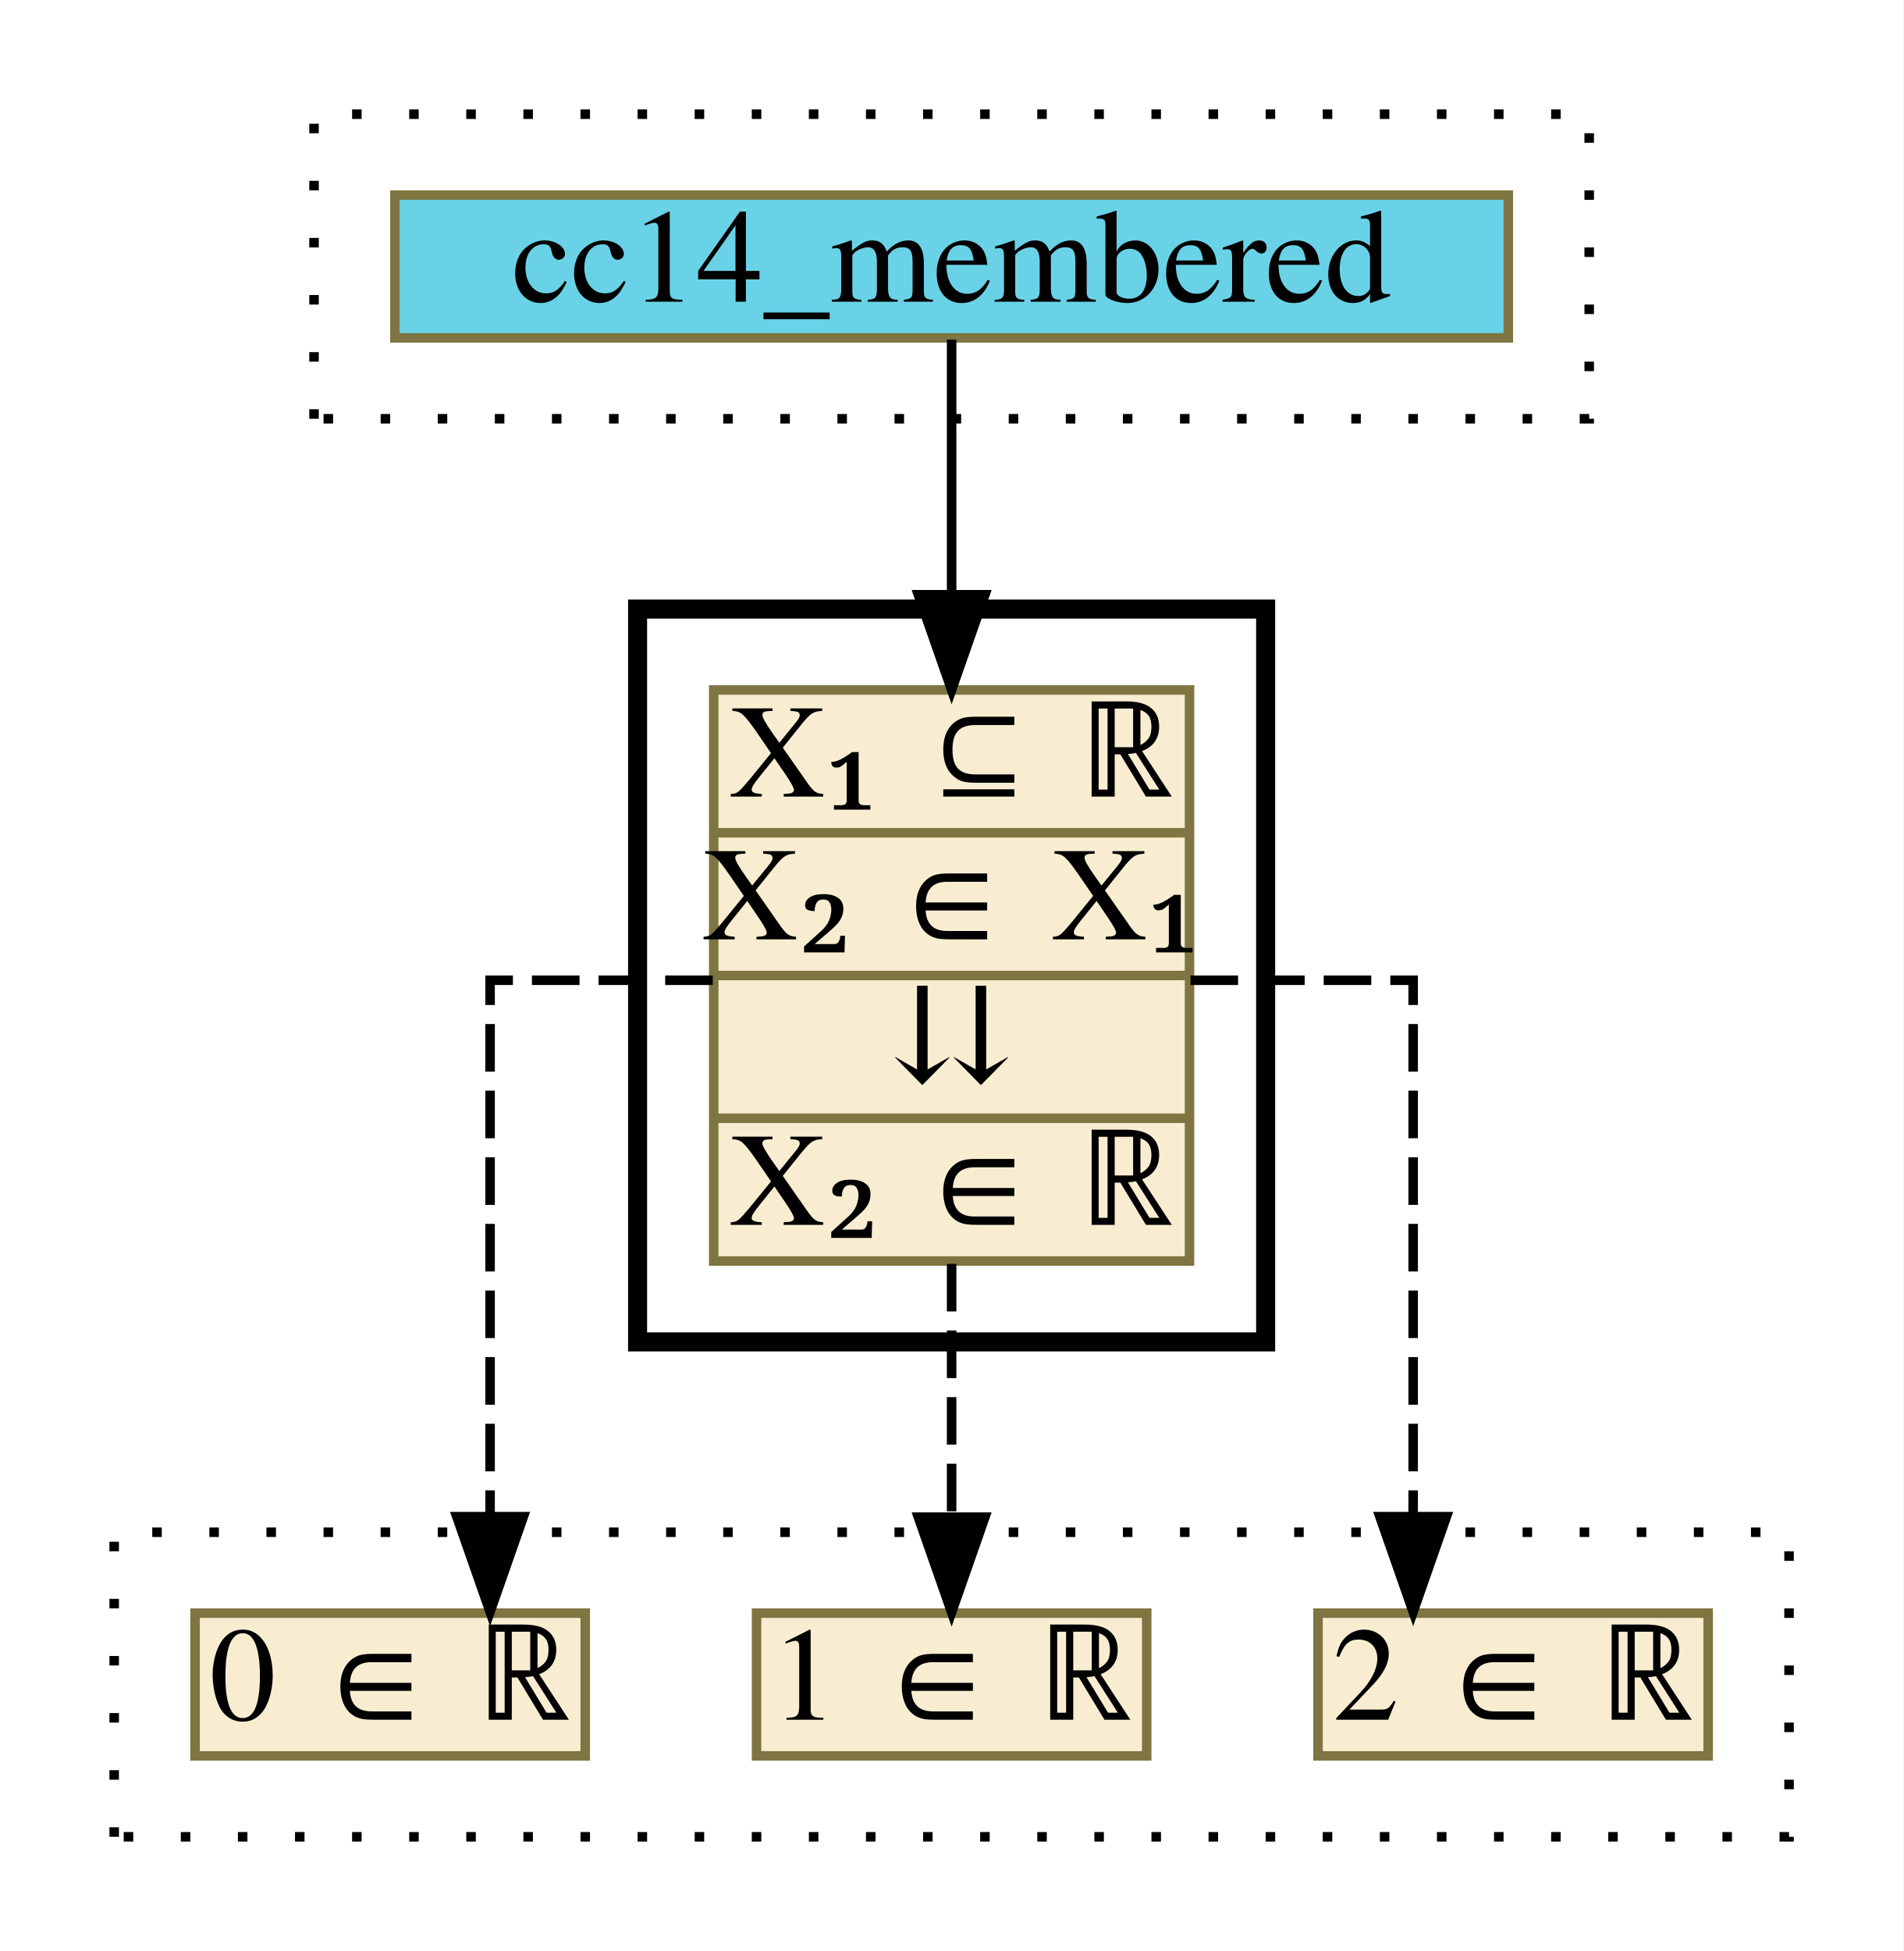
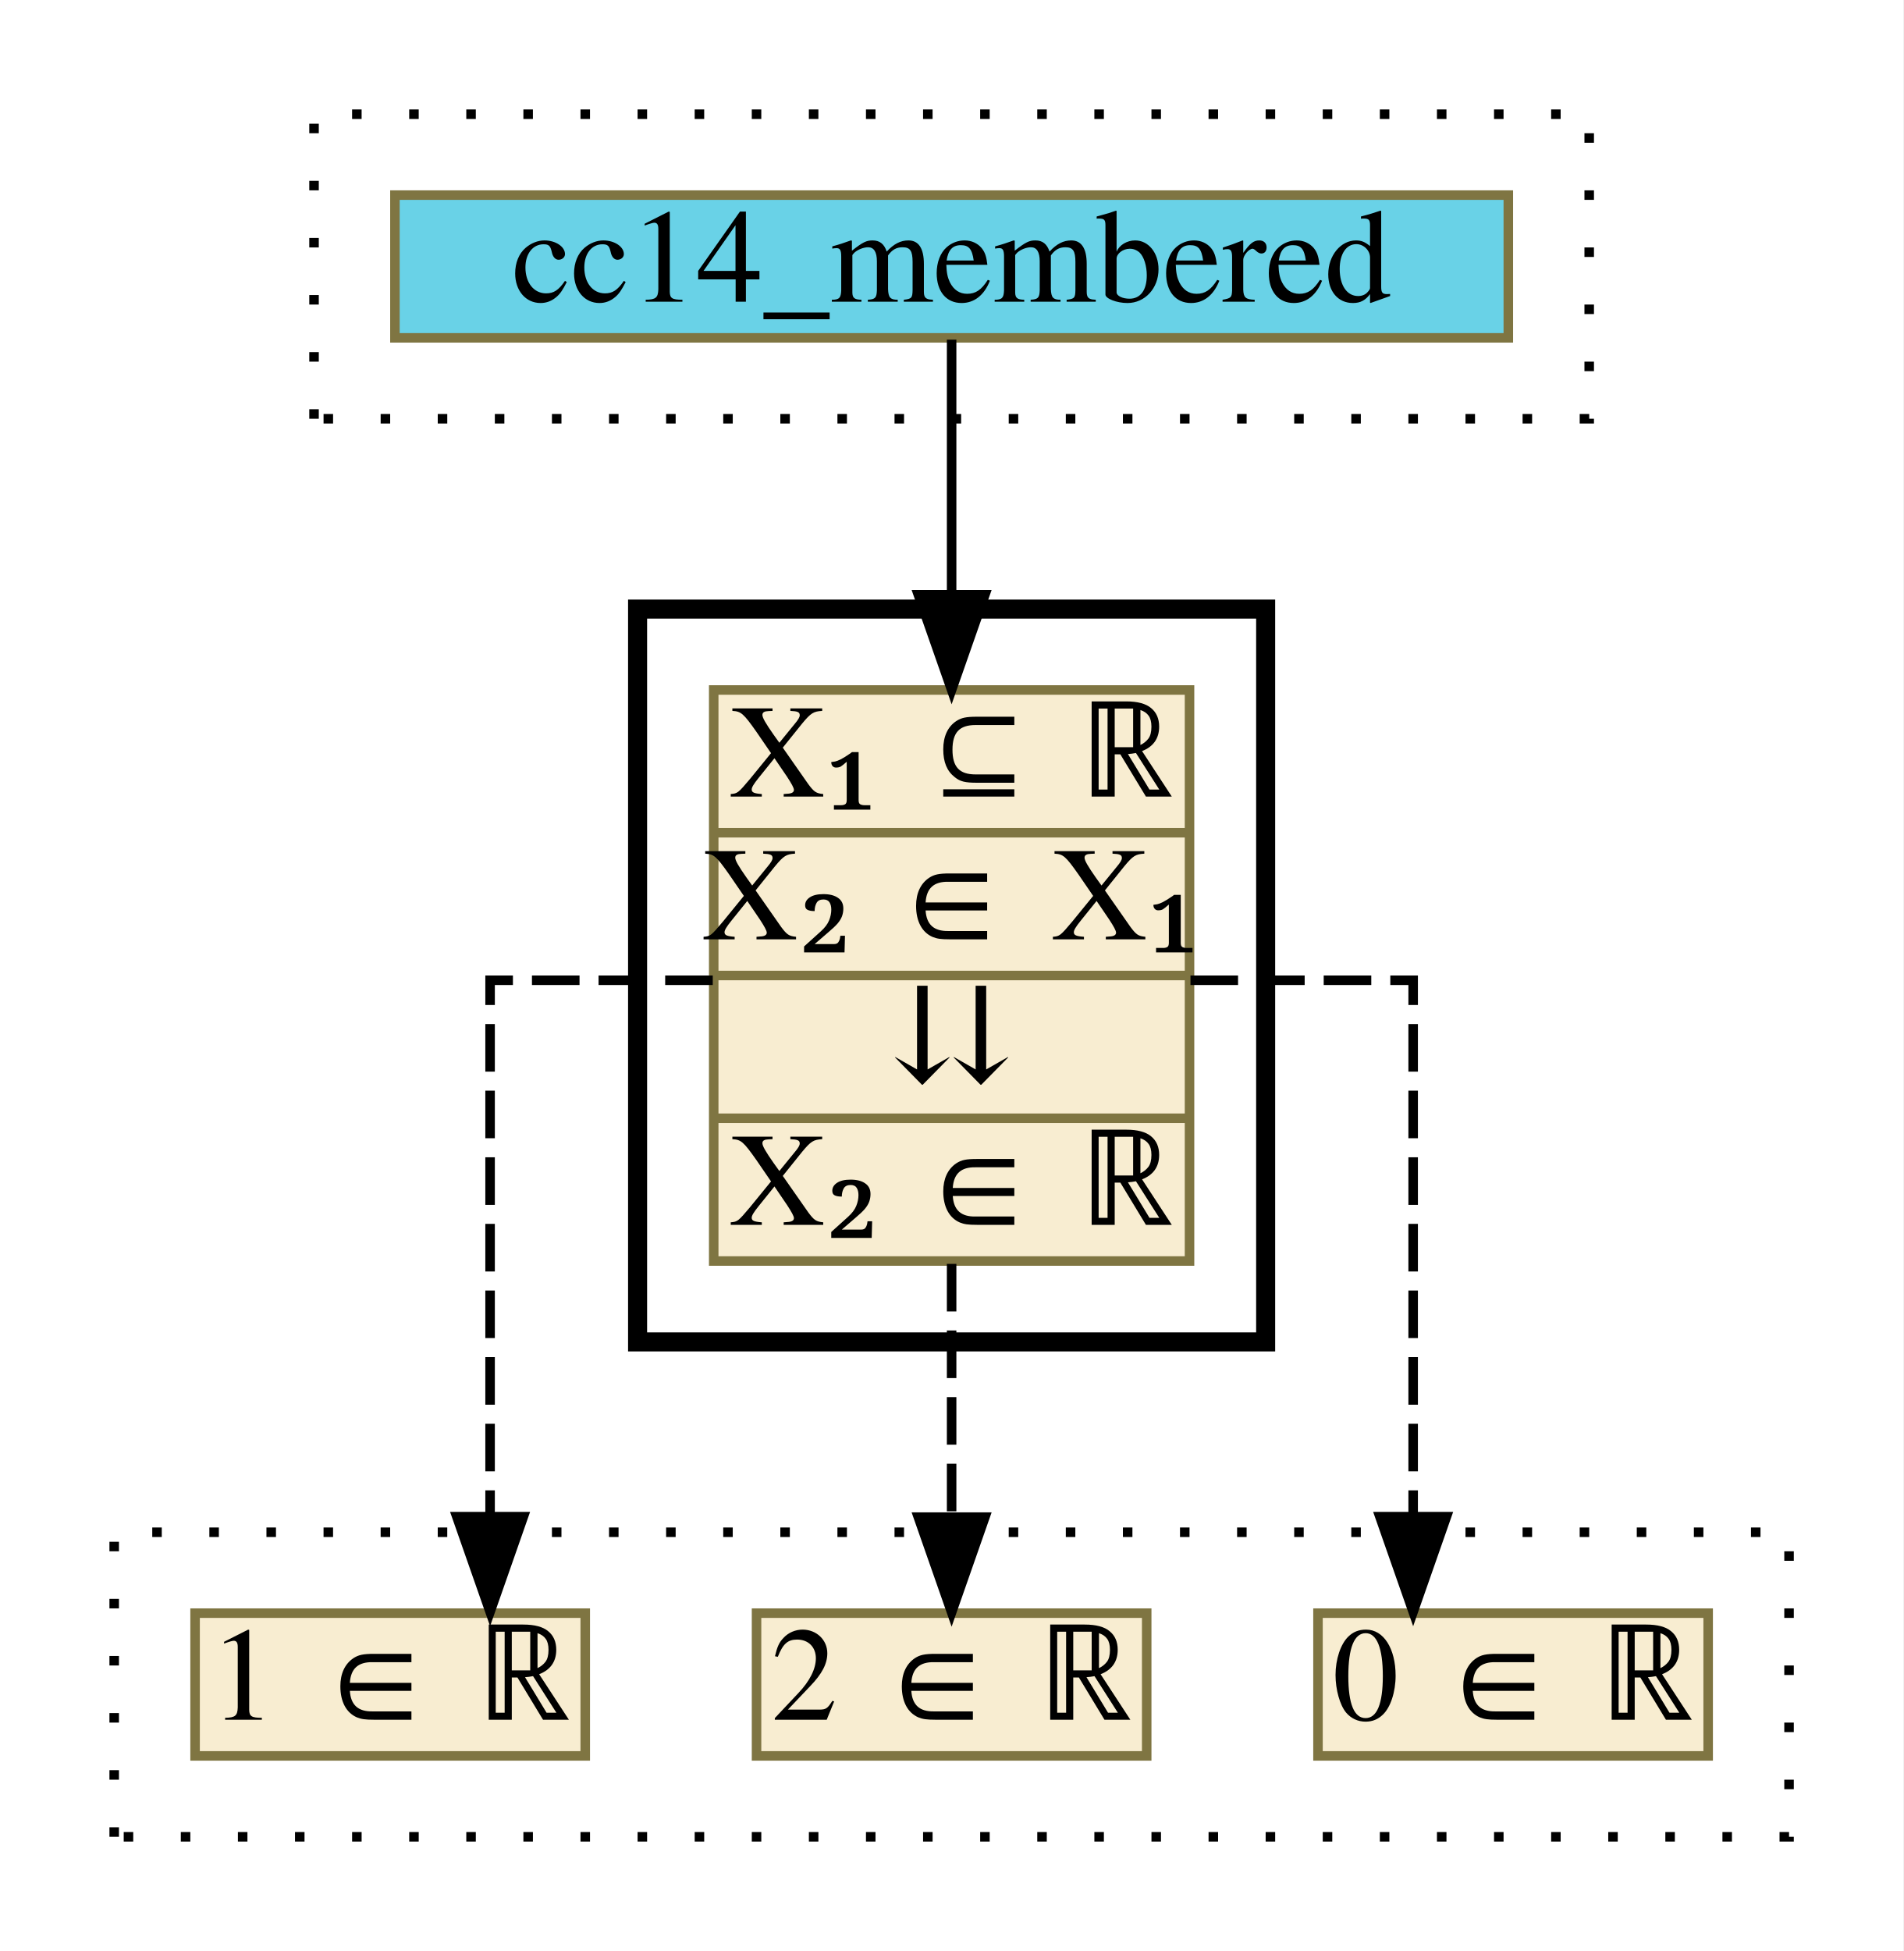
<svg xmlns="http://www.w3.org/2000/svg" xmlns:xlink="http://www.w3.org/1999/xlink" width="200pt" height="205pt" viewBox="0.00 0.00 200.00 205.00">
  <g id="graph0" class="graph" transform="scale(1 1) rotate(0) translate(4 201)">
    <polygon fill="white" stroke="transparent" points="-4,4 -4,-201 196,-201 196,4 -4,4" />
    <g id="clust1" class="cluster">
      <polygon fill="none" stroke="black" stroke-dasharray="1,5" points="29,-157 29,-189 163,-189 163,-157 29,-157" />
    </g>
    <g id="clust2" class="cluster">
      <polygon fill="none" stroke="black" stroke-width="2" points="63,-60 63,-137 129,-137 129,-60 63,-60" />
    </g>
    <g id="clust3" class="cluster">
      <polygon fill="none" stroke="black" stroke-dasharray="1,5" points="8,-8 8,-40 184,-40 184,-8 8,-8" />
    </g>
    <g id="node1" class="node">
      <g id="a_node1">
        <a xlink:href="http://grid01.ciirc.cvut.cz/~mptp/7.13.01_4.181.1147/html/membered.html#CC14" xlink:title="cc14_membered" target="_blank">
          <polygon fill="#69d2e7" stroke="#7f7542" points="37.5,-165.5 37.5,-180.5 154.5,-180.5 154.5,-165.5 37.5,-165.5" />
          <text text-anchor="middle" x="96" y="-169.3" font-family="Times,serif" font-size="14.00">cc14_membered</text>
        </a>
      </g>
    </g>
    <g id="node2" class="node">
      <g id="a_node2">
        <a xlink:href="c_0_118.html" xlink:title="{X₁ ⊆ ℝ|X₂ ∈ X₁|⇊|X₂ ∈ ℝ}" target="_parent">
          <polygon fill="#f8edd1" stroke="#7f7542" points="71,-68.5 71,-128.5 121,-128.5 121,-68.5 71,-68.5" />
          <text text-anchor="middle" x="96" y="-117.3" font-family="Times,serif" font-size="14.00">X₁ ⊆ ℝ</text>
          <polyline fill="none" stroke="#7f7542" points="71,-113.5 121,-113.5 " />
          <text text-anchor="middle" x="96" y="-102.3" font-family="Times,serif" font-size="14.00">X₂ ∈ X₁</text>
          <polyline fill="none" stroke="#7f7542" points="71,-98.5 121,-98.5 " />
          <text text-anchor="middle" x="96" y="-87.3" font-family="Times,serif" font-size="14.00">⇊</text>
          <polyline fill="none" stroke="#7f7542" points="71,-83.5 121,-83.5 " />
          <text text-anchor="middle" x="96" y="-72.3" font-family="Times,serif" font-size="14.00">X₂ ∈ ℝ</text>
        </a>
      </g>
    </g>
    <g id="edge1" class="edge">
      <path fill="none" stroke="black" d="M96,-165.31C96,-165.31 96,-138.51 96,-138.51" />
      <polygon fill="black" stroke="black" points="99.5,-138.51 96,-128.51 92.5,-138.51 99.5,-138.51" />
    </g>
    <g id="node3" class="node">
      <g id="a_node3">
-         <a xlink:href="c_0_121.html" xlink:title="{2 ∈ ℝ}" target="_parent">
+         <a xlink:href="c_0_119.html" xlink:title="{0 ∈ ℝ}" target="_parent">
          <polygon fill="#f8edd1" stroke="#7f7542" points="134.5,-16.5 134.5,-31.5 175.5,-31.5 175.5,-16.5 134.5,-16.5" />
-           <text text-anchor="middle" x="155" y="-20.3" font-family="Times,serif" font-size="14.00">2 ∈ ℝ</text>
+           <text text-anchor="middle" x="155" y="-20.3" font-family="Times,serif" font-size="14.00">0 ∈ ℝ</text>
        </a>
      </g>
    </g>
    <g id="edge2" class="edge">
      <path fill="none" stroke="black" stroke-dasharray="5,2" d="M121.1,-98C132.94,-98 144.5,-98 144.5,-98 144.5,-98 144.5,-41.64 144.5,-41.64" />
      <polygon fill="black" stroke="black" points="148,-41.64 144.5,-31.64 141,-41.64 148,-41.64" />
    </g>
    <g id="node4" class="node">
      <g id="a_node4">
-         <a xlink:href="c_0_132.html" xlink:title="{1 ∈ ℝ}" target="_parent">
+         <a xlink:href="c_0_121.html" xlink:title="{2 ∈ ℝ}" target="_parent">
          <polygon fill="#f8edd1" stroke="#7f7542" points="75.5,-16.5 75.5,-31.5 116.5,-31.5 116.5,-16.5 75.5,-16.5" />
-           <text text-anchor="middle" x="96" y="-20.3" font-family="Times,serif" font-size="14.00">1 ∈ ℝ</text>
+           <text text-anchor="middle" x="96" y="-20.3" font-family="Times,serif" font-size="14.00">2 ∈ ℝ</text>
        </a>
      </g>
    </g>
    <g id="edge3" class="edge">
      <path fill="none" stroke="black" stroke-dasharray="5,2" d="M96,-68.2C96,-68.2 96,-41.59 96,-41.59" />
      <polygon fill="black" stroke="black" points="99.5,-41.59 96,-31.59 92.5,-41.59 99.5,-41.59" />
    </g>
    <g id="node5" class="node">
      <g id="a_node5">
-         <a xlink:href="c_0_119.html" xlink:title="{0 ∈ ℝ}" target="_parent">
+         <a xlink:href="c_0_132.html" xlink:title="{1 ∈ ℝ}" target="_parent">
          <polygon fill="#f8edd1" stroke="#7f7542" points="16.5,-16.5 16.5,-31.5 57.5,-31.5 57.5,-16.5 16.5,-16.5" />
-           <text text-anchor="middle" x="37" y="-20.3" font-family="Times,serif" font-size="14.00">0 ∈ ℝ</text>
+           <text text-anchor="middle" x="37" y="-20.3" font-family="Times,serif" font-size="14.00">1 ∈ ℝ</text>
        </a>
      </g>
    </g>
    <g id="edge4" class="edge">
      <path fill="none" stroke="black" stroke-dasharray="5,2" d="M70.9,-98C59.06,-98 47.5,-98 47.5,-98 47.5,-98 47.5,-41.64 47.5,-41.64" />
      <polygon fill="black" stroke="black" points="51,-41.64 47.5,-31.64 44,-41.64 51,-41.64" />
    </g>
  </g>
</svg>
